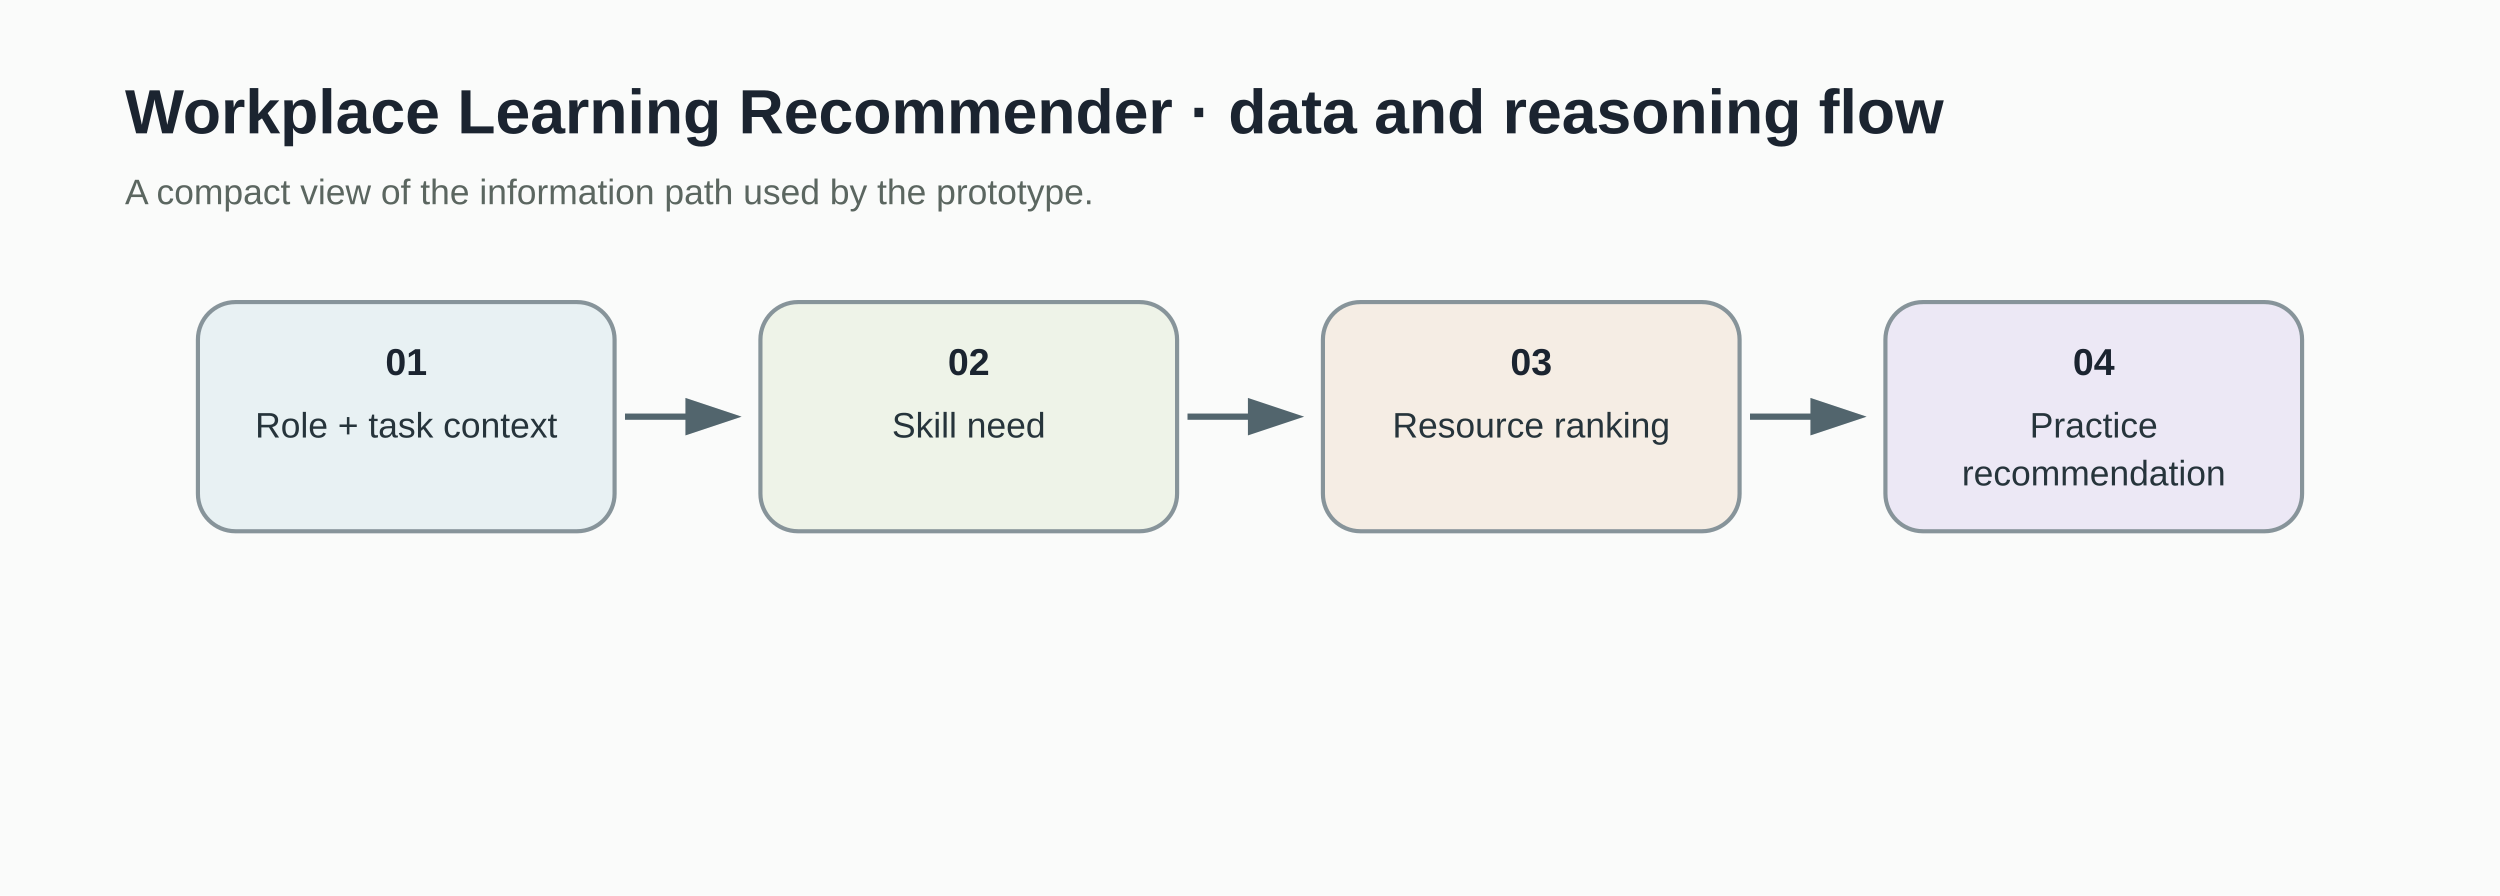
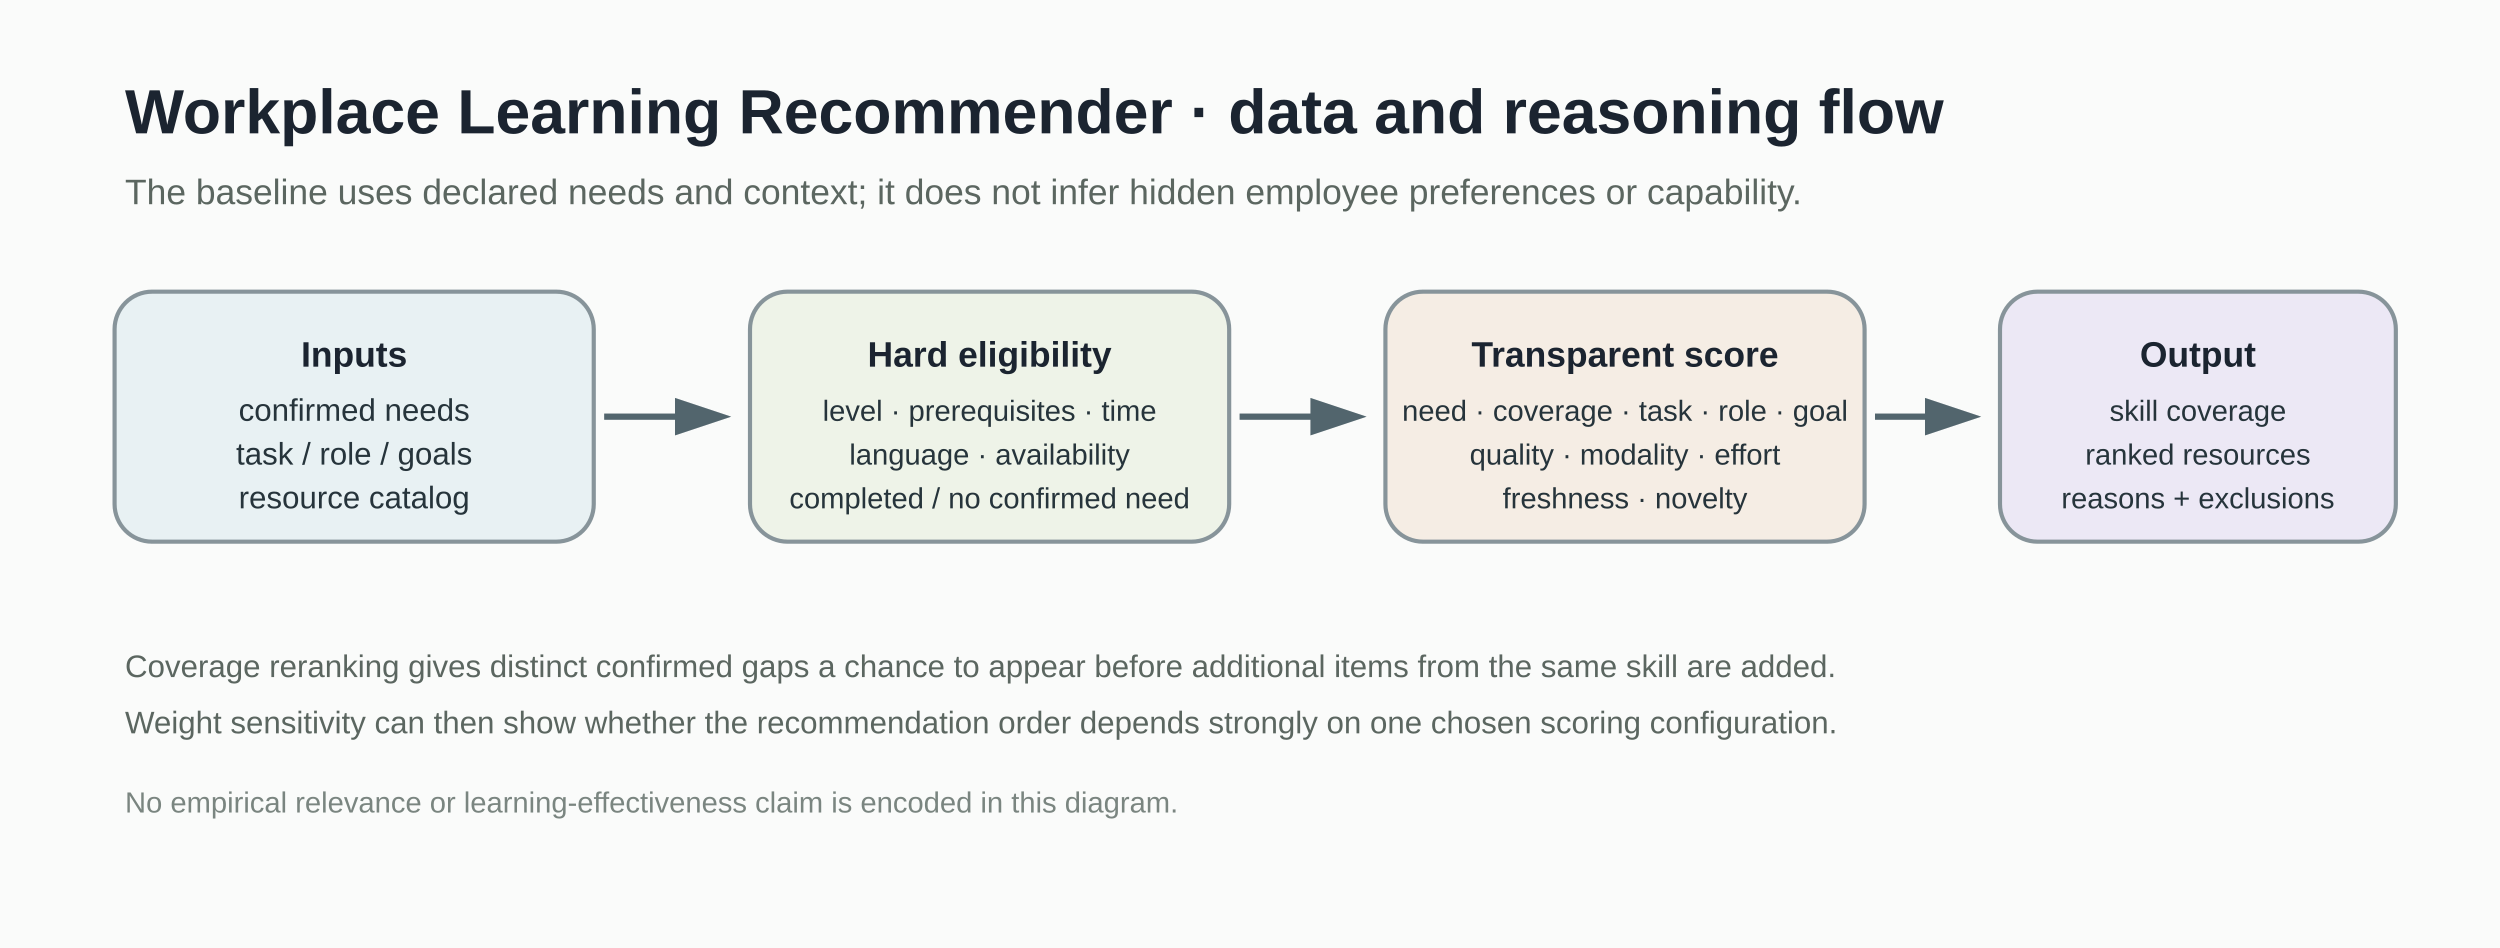
- <svg xmlns="http://www.w3.org/2000/svg" width="1200" height="430" viewBox="0 0 1200 430">
+ <svg xmlns="http://www.w3.org/2000/svg" width="1200" height="455" viewBox="0 0 1200 455" role="img" aria-labelledby="title desc">
  <defs>
    <marker id="arrow" markerWidth="10" markerHeight="10" refX="7" refY="3" orient="auto">
      <path d="M0,0 L0,6 L9,3 z" fill="#52656D" />
    </marker>
  </defs>
  <rect width="100%" height="100%" fill="#FAFBFA" />
  <text x="60" y="64" font-family="Arial, sans-serif" font-size="30" font-weight="700" fill="#1B2430">Workplace Learning Recommender · data and reasoning flow</text>
-   <text x="60" y="98" font-family="Arial, sans-serif" font-size="17" fill="#5B6660">A compact view of the information path used by the prototype.</text>
-   <rect x="95" y="145" width="200" height="110" rx="18" fill="#E8F1F3" stroke="#87949A" stroke-width="2" />
-   <text x="195" y="180" text-anchor="middle" font-family="Arial, sans-serif" font-size="18" font-weight="700" fill="#1B2430">01</text>
-   <text x="195" y="210" text-anchor="middle" font-family="Arial, sans-serif" font-size="17" fill="#26343B">Role + task context</text>
-   <line x1="300" y1="200" x2="350" y2="200" stroke="#52656D" stroke-width="3" marker-end="url(#arrow)" />
-   <rect x="365" y="145" width="200" height="110" rx="18" fill="#EEF3E8" stroke="#87949A" stroke-width="2" />
-   <text x="465" y="180" text-anchor="middle" font-family="Arial, sans-serif" font-size="18" font-weight="700" fill="#1B2430">02</text>
-   <text x="465" y="210" text-anchor="middle" font-family="Arial, sans-serif" font-size="17" fill="#26343B">Skill need</text>
-   <line x1="570" y1="200" x2="620" y2="200" stroke="#52656D" stroke-width="3" marker-end="url(#arrow)" />
-   <rect x="635" y="145" width="200" height="110" rx="18" fill="#F5EDE4" stroke="#87949A" stroke-width="2" />
-   <text x="735" y="180" text-anchor="middle" font-family="Arial, sans-serif" font-size="18" font-weight="700" fill="#1B2430">03</text>
-   <text x="735" y="210" text-anchor="middle" font-family="Arial, sans-serif" font-size="17" fill="#26343B">Resource ranking</text>
-   <line x1="840" y1="200" x2="890" y2="200" stroke="#52656D" stroke-width="3" marker-end="url(#arrow)" />
-   <rect x="905" y="145" width="200" height="110" rx="18" fill="#ECE8F5" stroke="#87949A" stroke-width="2" />
-   <text x="1005" y="180" text-anchor="middle" font-family="Arial, sans-serif" font-size="18" font-weight="700" fill="#1B2430">04</text>
-   <text x="1005" y="210" text-anchor="middle" font-family="Arial, sans-serif" font-size="17" fill="#26343B">Practice</text>
-   <text x="1005" y="233" text-anchor="middle" font-family="Arial, sans-serif" font-size="17" fill="#26343B">recommendation</text>
+   <text x="60" y="98" font-family="Arial, sans-serif" font-size="17" fill="#5B6660">The baseline uses declared needs and context; it does not infer hidden employee preferences or capability.</text>
+   <rect x="55" y="140" width="230" height="120" rx="18" fill="#E8F1F3" stroke="#87949A" stroke-width="2" />
+   <text x="170" y="176" text-anchor="middle" font-family="Arial" font-size="17" font-weight="700" fill="#1B2430">Inputs</text>
+   <text x="170" y="202" text-anchor="middle" font-family="Arial" font-size="15" fill="#26343B">confirmed needs</text>
+   <text x="170" y="223" text-anchor="middle" font-family="Arial" font-size="15" fill="#26343B">task / role / goals</text>
+   <text x="170" y="244" text-anchor="middle" font-family="Arial" font-size="15" fill="#26343B">resource catalog</text>
+   <line x1="290" y1="200" x2="345" y2="200" stroke="#52656D" stroke-width="3" marker-end="url(#arrow)" />
+   <rect x="360" y="140" width="230" height="120" rx="18" fill="#EEF3E8" stroke="#87949A" stroke-width="2" />
+   <text x="475" y="176" text-anchor="middle" font-family="Arial" font-size="17" font-weight="700" fill="#1B2430">Hard eligibility</text>
+   <text x="475" y="202" text-anchor="middle" font-family="Arial" font-size="14" fill="#26343B">level · prerequisites · time</text>
+   <text x="475" y="223" text-anchor="middle" font-family="Arial" font-size="14" fill="#26343B">language · availability</text>
+   <text x="475" y="244" text-anchor="middle" font-family="Arial" font-size="14" fill="#26343B">completed / no confirmed need</text>
+   <line x1="595" y1="200" x2="650" y2="200" stroke="#52656D" stroke-width="3" marker-end="url(#arrow)" />
+   <rect x="665" y="140" width="230" height="120" rx="18" fill="#F5EDE4" stroke="#87949A" stroke-width="2" />
+   <text x="780" y="176" text-anchor="middle" font-family="Arial" font-size="17" font-weight="700" fill="#1B2430">Transparent score</text>
+   <text x="780" y="202" text-anchor="middle" font-family="Arial" font-size="14" fill="#26343B">need · coverage · task · role · goal</text>
+   <text x="780" y="223" text-anchor="middle" font-family="Arial" font-size="14" fill="#26343B">quality · modality · effort</text>
+   <text x="780" y="244" text-anchor="middle" font-family="Arial" font-size="14" fill="#26343B">freshness · novelty</text>
+   <line x1="900" y1="200" x2="945" y2="200" stroke="#52656D" stroke-width="3" marker-end="url(#arrow)" />
+   <rect x="960" y="140" width="190" height="120" rx="18" fill="#ECE8F5" stroke="#87949A" stroke-width="2" />
+   <text x="1055" y="176" text-anchor="middle" font-family="Arial" font-size="17" font-weight="700" fill="#1B2430">Output</text>
+   <text x="1055" y="202" text-anchor="middle" font-family="Arial" font-size="14" fill="#26343B">skill coverage</text>
+   <text x="1055" y="223" text-anchor="middle" font-family="Arial" font-size="14" fill="#26343B">ranked resources</text>
+   <text x="1055" y="244" text-anchor="middle" font-family="Arial" font-size="14" fill="#26343B">reasons + exclusions</text>
+   <text x="60" y="325" font-family="Arial" font-size="15" fill="#5B6660">Coverage reranking gives distinct confirmed gaps a chance to appear before additional items from the same skill are added.</text>
+   <text x="60" y="352" font-family="Arial" font-size="15" fill="#5B6660">Weight sensitivity can then show whether the recommendation order depends strongly on one chosen scoring configuration.</text>
+   <text x="60" y="390" font-family="Arial" font-size="14" fill="#7A8580">No empirical relevance or learning-effectiveness claim is encoded in this diagram.</text>
</svg>
